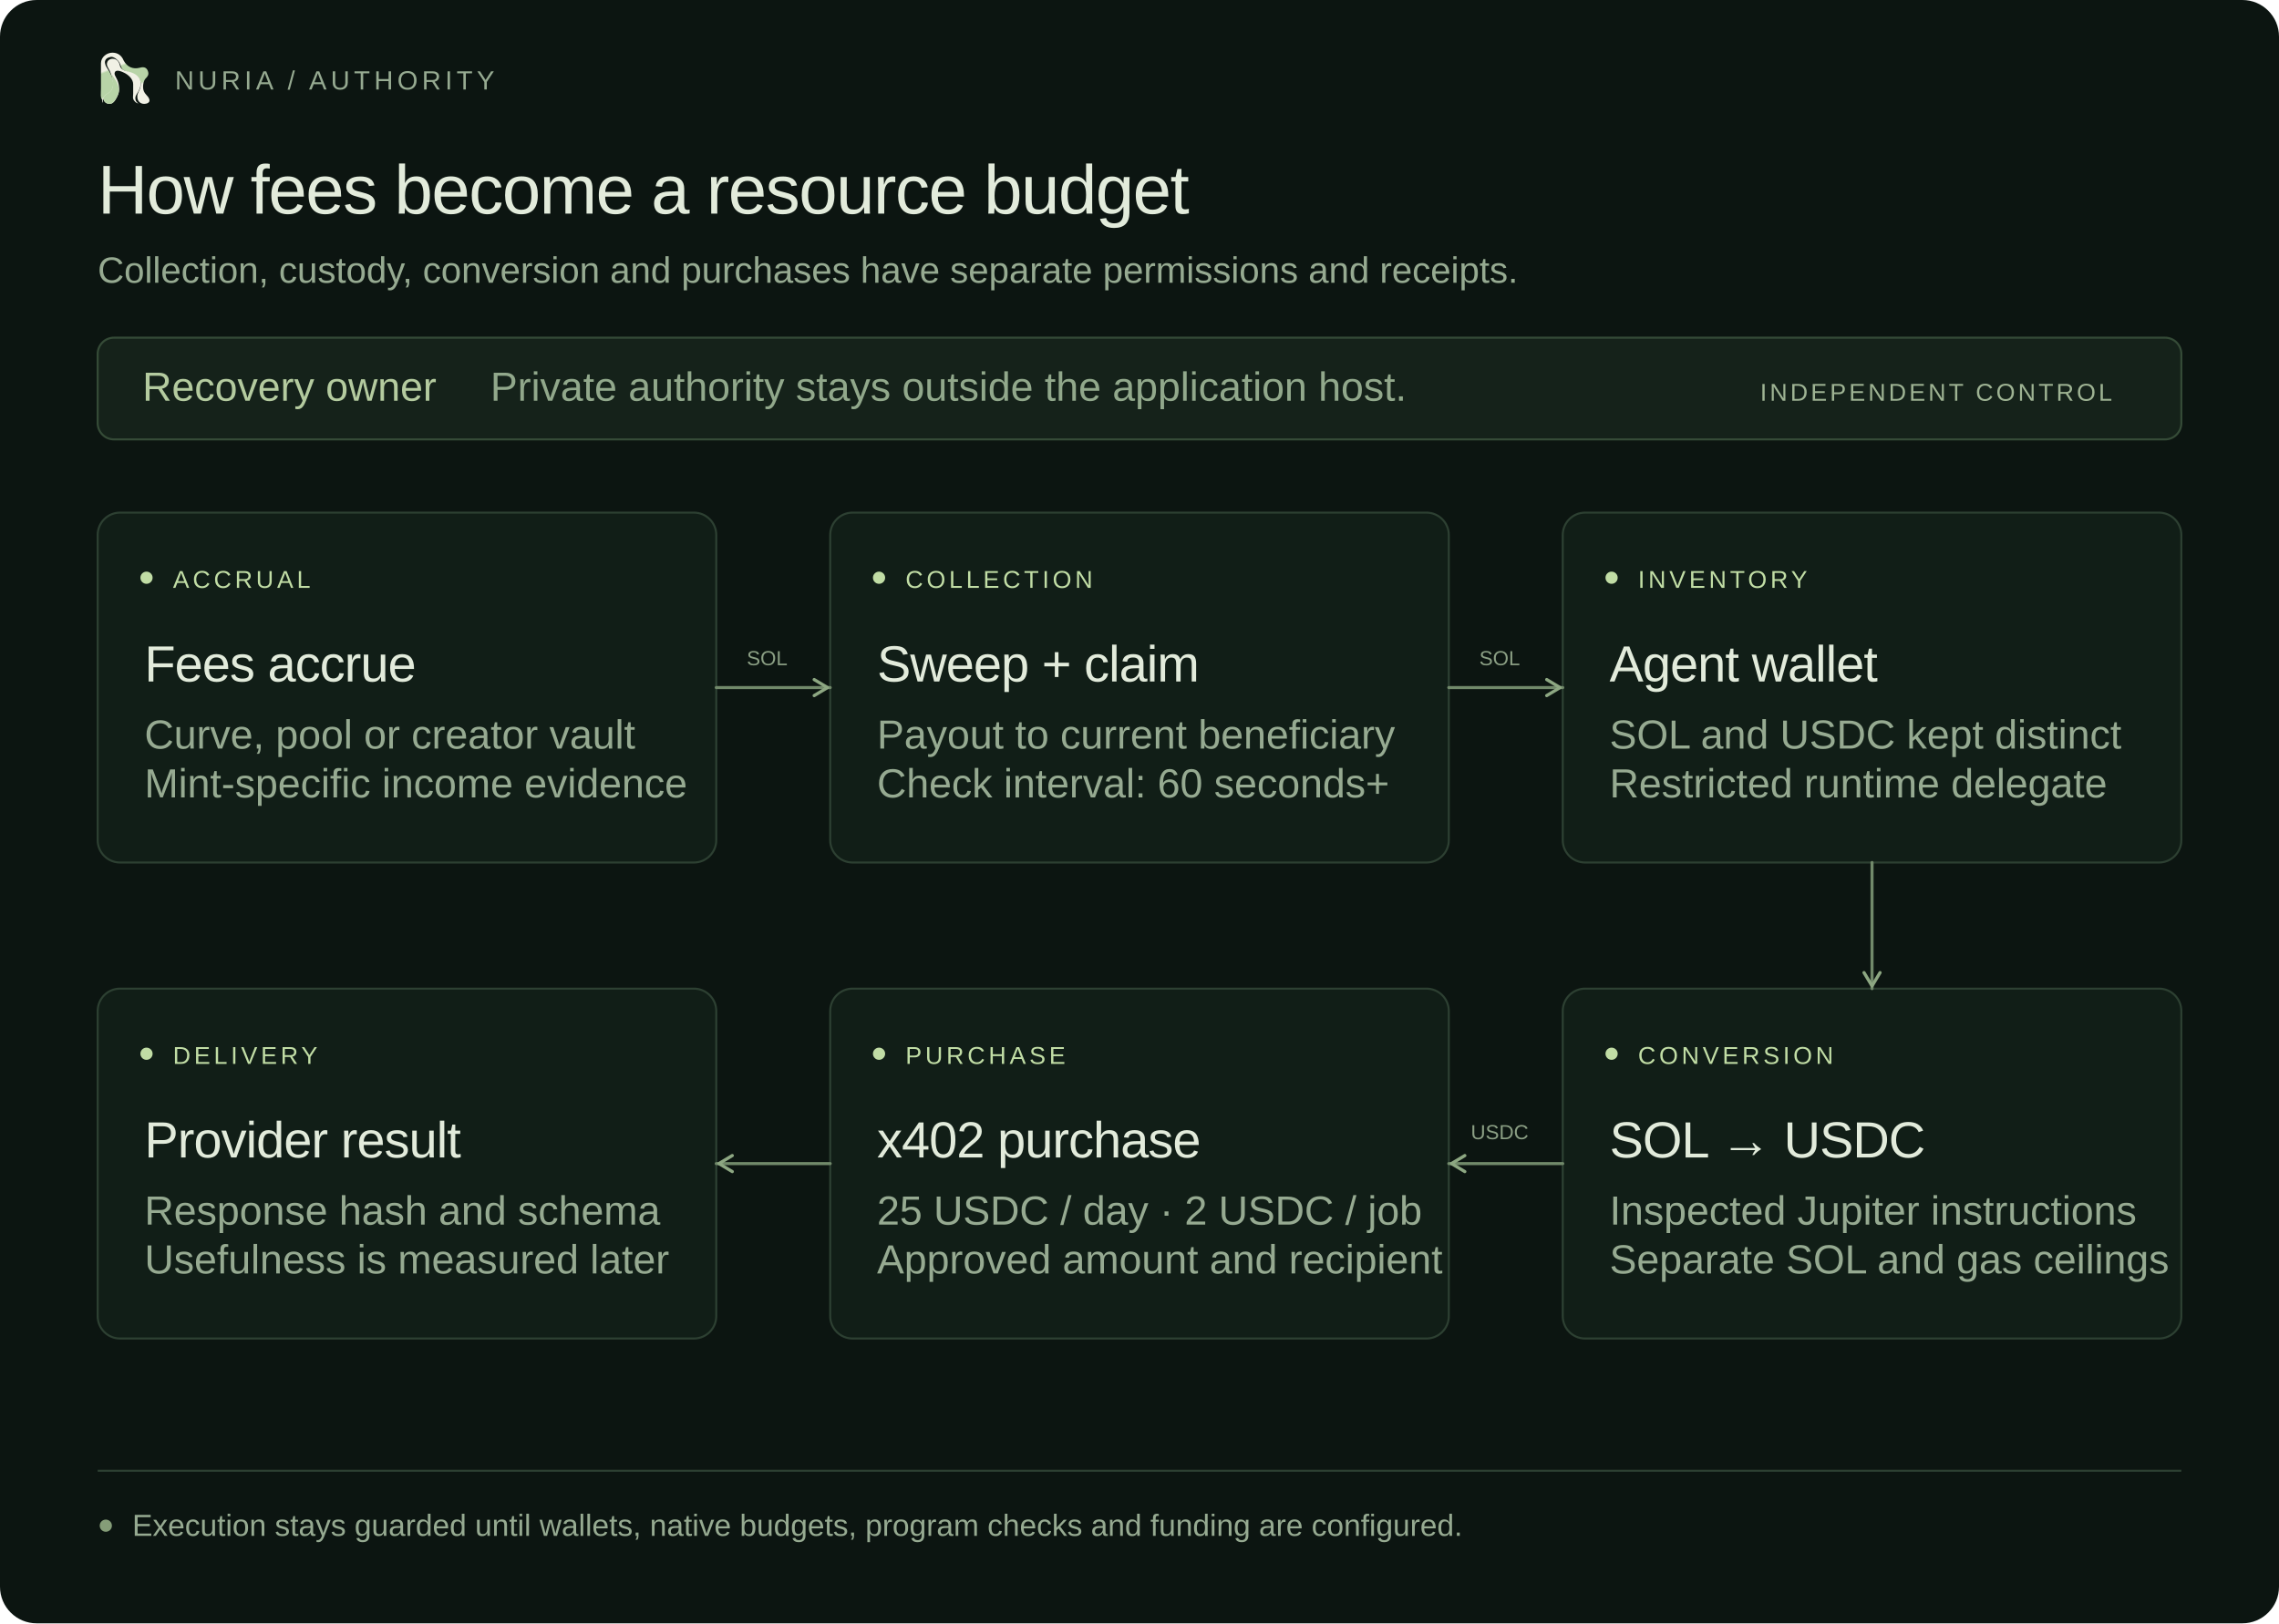
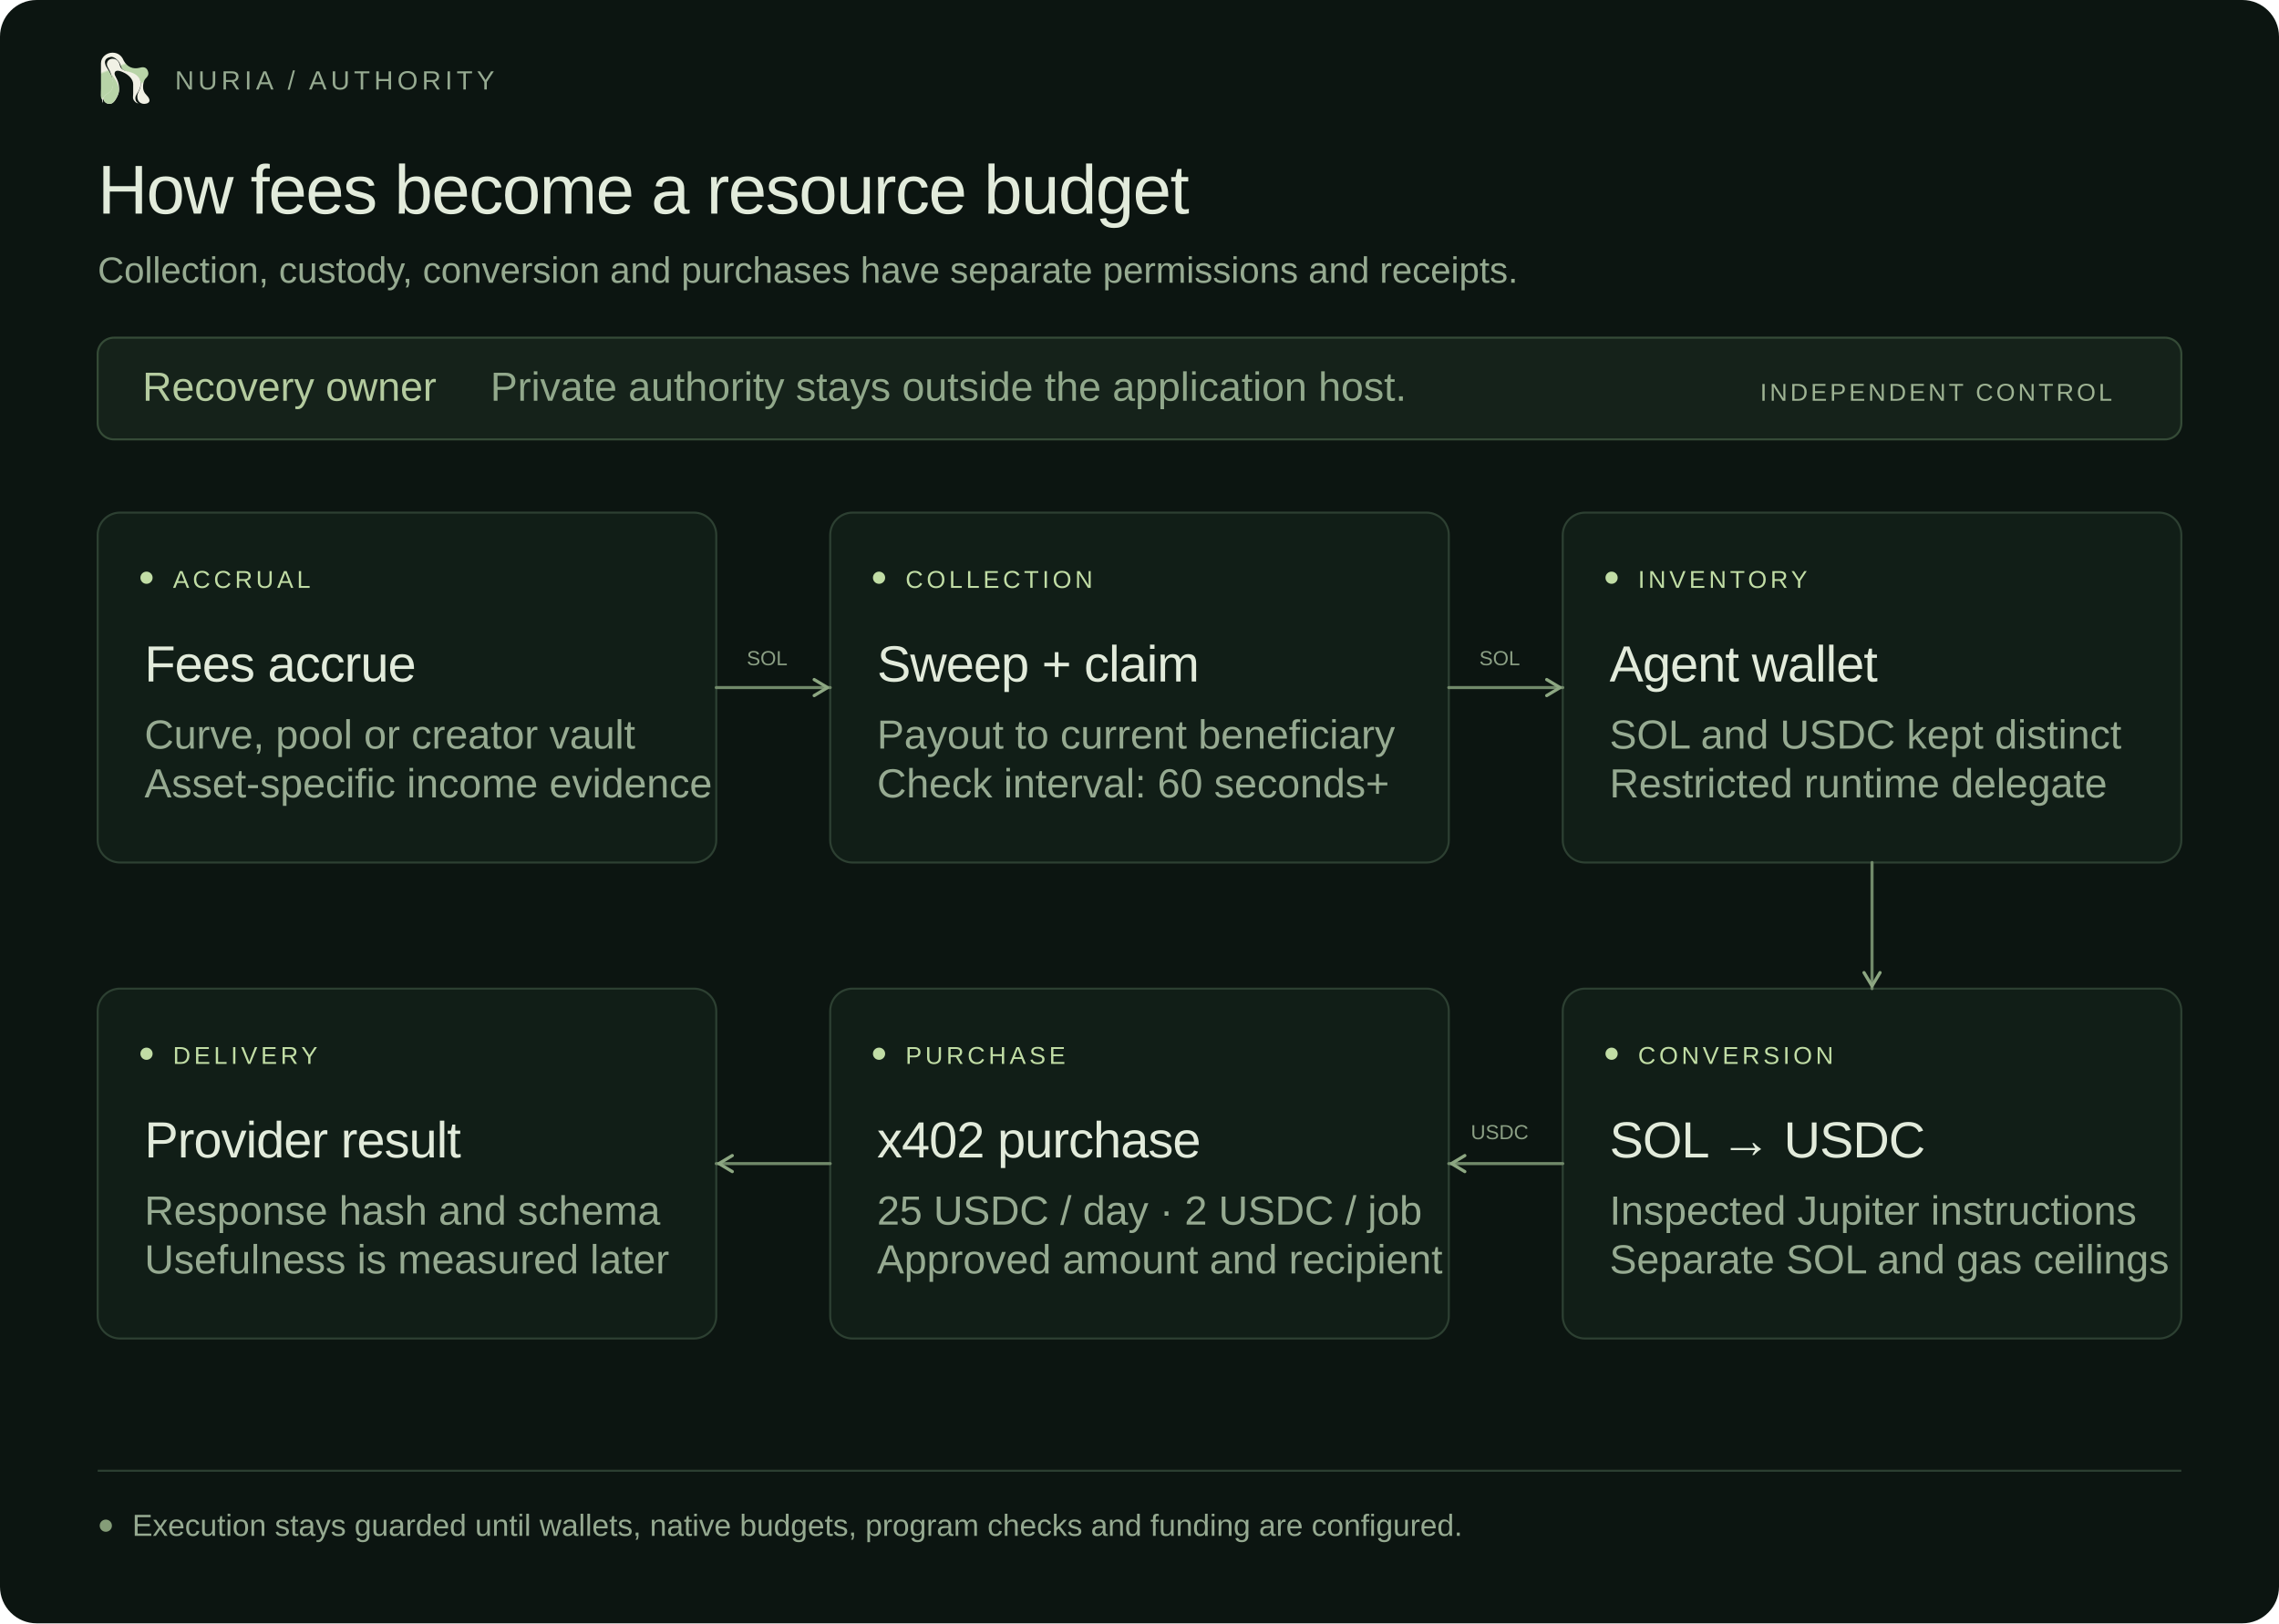
<svg xmlns="http://www.w3.org/2000/svg" width="1120" height="798" viewBox="0 0 1120 798" role="img" aria-labelledby="authority-title authority-description">
  <defs>
    <marker id="authority-arrow" viewBox="0 0 8 8" refX="7" refY="4" markerWidth="7" markerHeight="7" orient="auto">
      <path d="M1 1 6 4 1 7" fill="none" stroke="#8da782" stroke-width="1.2" stroke-linecap="round" stroke-linejoin="round" />
    </marker>
  </defs>
  <rect width="1120" height="798" rx="18" fill="#0c1511" />
  <g font-family="Arial, Helvetica, sans-serif">
    <svg x="48" y="24" width="27" height="29" viewBox="300 260 650 675" fill="none">
      <defs>
        <linearGradient id="authority-neural-mark" x1="415" y1="300" x2="650" y2="900" gradientUnits="userSpaceOnUse">
          <stop stop-color="#f1f1e5" />
          <stop offset=".28" stop-color="#f1f1e5" />
          <stop offset=".32" stop-color="#b8d4a7" />
          <stop offset=".72" stop-color="#b8d4a7" />
          <stop offset=".76" stop-color="#f1f1e5" />
          <stop offset="1" stop-color="#f1f1e5" />
        </linearGradient>
      </defs>
      <path d="M356 854C328 825 339 777 339 715V419C339 346 408 294 474 294C539 294 584 328 608 388C650 465 719 493 799 472C855 455 884 477 896 517C910 558 885 582 867 600C844 626 837 665 837 700C837 736 848 765 877 795C940 858 914 899 849 900C798 899 767 860 769 811C768 774 797 742 805 706C830 590 743 551 634 514C565 492 585 443 545 393C514 359 477 334 443 347C399 356 377 390 389 427C397 468 430 494 457 555C499 649 498 722 476 760C457 795 385 801 367 846C361 858 360 871 364 887C353 878 351 866 356 854Z" fill="url(#authority-neural-mark)" />
      <path d="M409 434C408 389 442 363 484 366C524 369 550 398 559 433C568 473 581 489 622 508C677 520 732 533 769 569C813 610 819 661 796 723C780 765 749 791 746 826C743 861 765 887 785 896C764 891 746 883 736 867C709 838 720 810 720 781V667C720 606 661 551 601 526C548 501 511 502 503 527C492 553 514 576 531 614C558 675 562 745 541 792C524 837 493 889 459 897C411 908 379 881 371 852C359 819 393 790 422 775C472 749 489 693 481 639C471 570 449 515 428 481C416 462 410 445 409 434Z" fill="#f1f1e5" />
      <path d="M465 548C491 591 514 616 530 651C553 703 559 748 539 794C520 838 490 889 459 897C412 907 380 882 371 852C360 820 393 790 422 775C471 750 489 693 481 639C477 606 470 574 465 548Z" fill="#b8d4a7" />
    </svg>
    <text x="86" y="44" font-size="13" fill="#96aa91" letter-spacing="2">
      NURIA / AUTHORITY
    </text>
    <text x="48" y="105" fill="#e2ebdb" font-size="34" font-weight="500" letter-spacing="-0.6">
      How fees become a resource budget
    </text>
    <text x="48" y="139" fill="#96aa91" font-size="18">
      Collection, custody, conversion and purchases have separate permissions and
      receipts.
    </text>
    <rect x="48" y="166" width="1024" height="50" rx="8" fill="#15221a" stroke="#354b37" />
    <text x="70" y="197" font-size="20" fill="#b4cb9f">Recovery owner</text>
    <text x="241" y="197" font-size="20" fill="#91a88b">
      Private authority stays outside the application host.
    </text>
    <text x="1038" y="197" text-anchor="end" font-size="12" fill="#9eb393" letter-spacing="1.4">
      INDEPENDENT CONTROL
    </text>
    <rect x="48" y="252" width="304" height="172" rx="11" fill="#111e17" stroke="#2d4032" />
    <circle cx="72" cy="284" r="3" fill="#c1dda5" />
    <text x="85" y="289" font-size="12" fill="#c1dda5" letter-spacing="1.7">
      ACCRUAL
    </text>
    <text x="71" y="335" fill="#e2ebdb" font-size="25" letter-spacing="-0.4">
      Fees accrue
    </text>
    <text x="71" y="368" fill="#96aa91" font-size="20">
      Curve, pool or creator vault
    </text>
    <text x="71" y="392" fill="#96aa91" font-size="20">
-       Mint-specific income evidence
+       Asset-specific income evidence
    </text>
    <rect x="408" y="252" width="304" height="172" rx="11" fill="#111e17" stroke="#2d4032" />
    <circle cx="432" cy="284" r="3" fill="#c1dda5" />
    <text x="445" y="289" font-size="12" fill="#c1dda5" letter-spacing="1.7">
      COLLECTION
    </text>
    <text x="431" y="335" fill="#e2ebdb" font-size="25" letter-spacing="-0.4">
      Sweep + claim
    </text>
    <text x="431" y="368" fill="#96aa91" font-size="20">
      Payout to current beneficiary
    </text>
    <text x="431" y="392" fill="#96aa91" font-size="20">
      Check interval: 60 seconds+
    </text>
    <rect x="768" y="252" width="304" height="172" rx="11" fill="#111e17" stroke="#2d4032" />
    <circle cx="792" cy="284" r="3" fill="#c1dda5" />
    <text x="805" y="289" font-size="12" fill="#c1dda5" letter-spacing="1.7">
      INVENTORY
    </text>
    <text x="791" y="335" fill="#e2ebdb" font-size="25" letter-spacing="-0.4">
      Agent wallet
    </text>
    <text x="791" y="368" fill="#96aa91" font-size="20">
      SOL and USDC kept distinct
    </text>
    <text x="791" y="392" fill="#96aa91" font-size="20">
      Restricted runtime delegate
    </text>
    <rect x="768" y="486" width="304" height="172" rx="11" fill="#111e17" stroke="#2d4032" />
    <circle cx="792" cy="518" r="3" fill="#c1dda5" />
    <text x="805" y="523" font-size="12" fill="#c1dda5" letter-spacing="1.7">
      CONVERSION
    </text>
    <text x="791" y="569" fill="#e2ebdb" font-size="25" letter-spacing="-0.4">
      SOL → USDC
    </text>
    <text x="791" y="602" fill="#96aa91" font-size="20">
      Inspected Jupiter instructions
    </text>
    <text x="791" y="626" fill="#96aa91" font-size="20">
      Separate SOL and gas ceilings
    </text>
    <rect x="408" y="486" width="304" height="172" rx="11" fill="#111e17" stroke="#2d4032" />
    <circle cx="432" cy="518" r="3" fill="#c1dda5" />
    <text x="445" y="523" font-size="12" fill="#c1dda5" letter-spacing="1.7">
      PURCHASE
    </text>
    <text x="431" y="569" fill="#e2ebdb" font-size="25" letter-spacing="-0.4">
      x402 purchase
    </text>
    <text x="431" y="602" fill="#96aa91" font-size="20">
      25 USDC / day · 2 USDC / job
    </text>
    <text x="431" y="626" fill="#96aa91" font-size="20">
      Approved amount and recipient
    </text>
    <rect x="48" y="486" width="304" height="172" rx="11" fill="#111e17" stroke="#2d4032" />
    <circle cx="72" cy="518" r="3" fill="#c1dda5" />
    <text x="85" y="523" font-size="12" fill="#c1dda5" letter-spacing="1.7">
      DELIVERY
    </text>
    <text x="71" y="569" fill="#e2ebdb" font-size="25" letter-spacing="-0.4">
      Provider result
    </text>
    <text x="71" y="602" fill="#96aa91" font-size="20">Response hash and schema</text>
    <text x="71" y="626" fill="#96aa91" font-size="20">
      Usefulness is measured later
    </text>
    <path d="M352 338H408" fill="none" stroke="#71896a" stroke-width="1.5" stroke-linecap="round" stroke-linejoin="round" marker-end="url(#authority-arrow)" />
    <path d="M712 338H768" fill="none" stroke="#71896a" stroke-width="1.5" stroke-linecap="round" stroke-linejoin="round" marker-end="url(#authority-arrow)" />
    <path d="M920 424V486" fill="none" stroke="#71896a" stroke-width="1.5" stroke-linecap="round" stroke-linejoin="round" marker-end="url(#authority-arrow)" />
    <path d="M768 572H712" fill="none" stroke="#71896a" stroke-width="1.5" stroke-linecap="round" stroke-linejoin="round" marker-end="url(#authority-arrow)" />
    <path d="M408 572H352" fill="none" stroke="#71896a" stroke-width="1.5" stroke-linecap="round" stroke-linejoin="round" marker-end="url(#authority-arrow)" />
    <text x="377" y="327" text-anchor="middle" font-size="10" fill="#8b9f84">SOL</text>
    <text x="737" y="327" text-anchor="middle" font-size="10" fill="#8b9f84">SOL</text>
    <text x="737" y="560" text-anchor="middle" font-size="10" fill="#8b9f84">USDC</text>
    <path d="M48 723H1072" stroke="#2d4032" />
    <circle cx="52" cy="750" r="3" fill="#859d78" />
    <text x="65" y="755" font-size="15" fill="#96aa91">
      Execution stays guarded until wallets, native budgets, program checks and funding
      are configured.
    </text>
  </g>
</svg>
